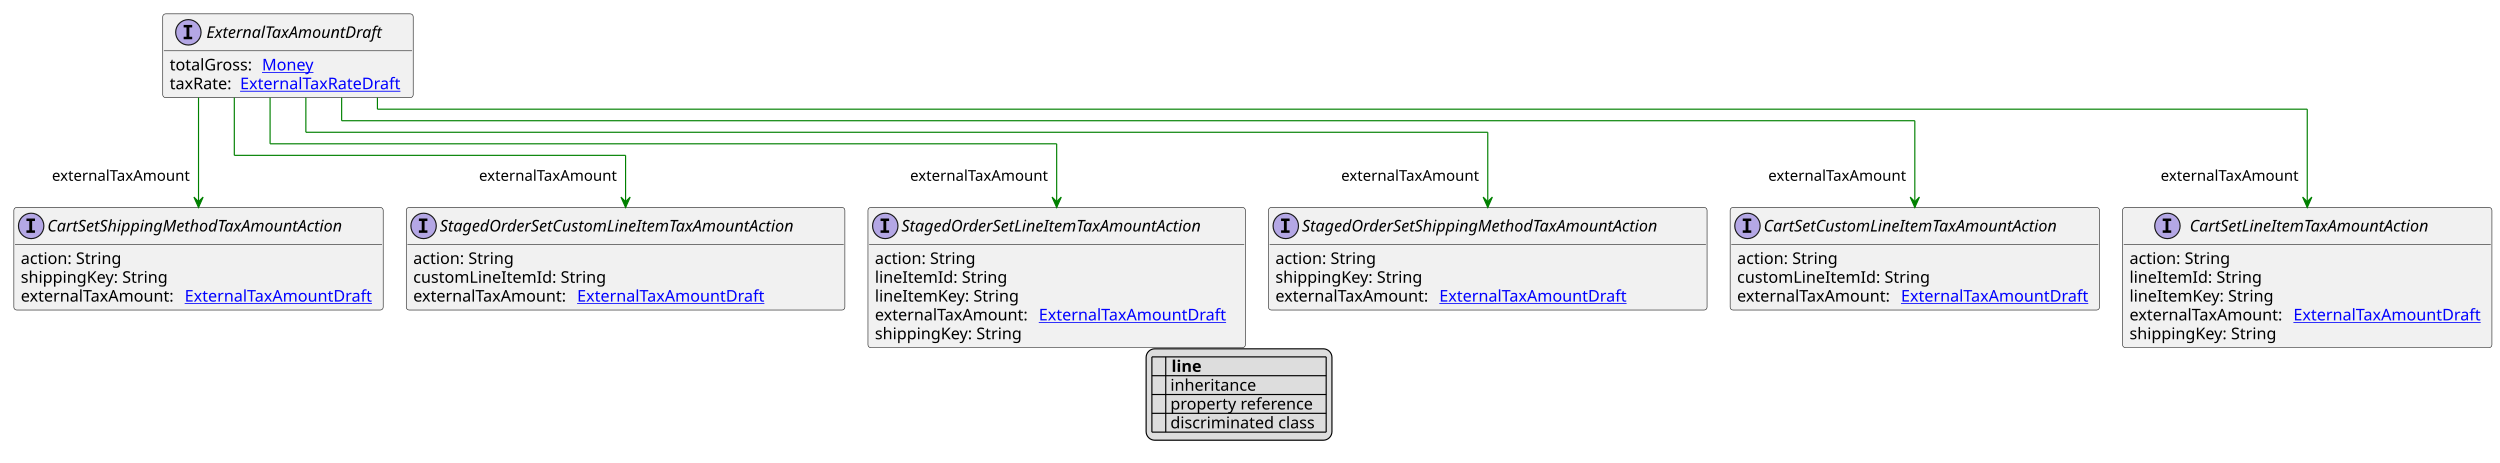
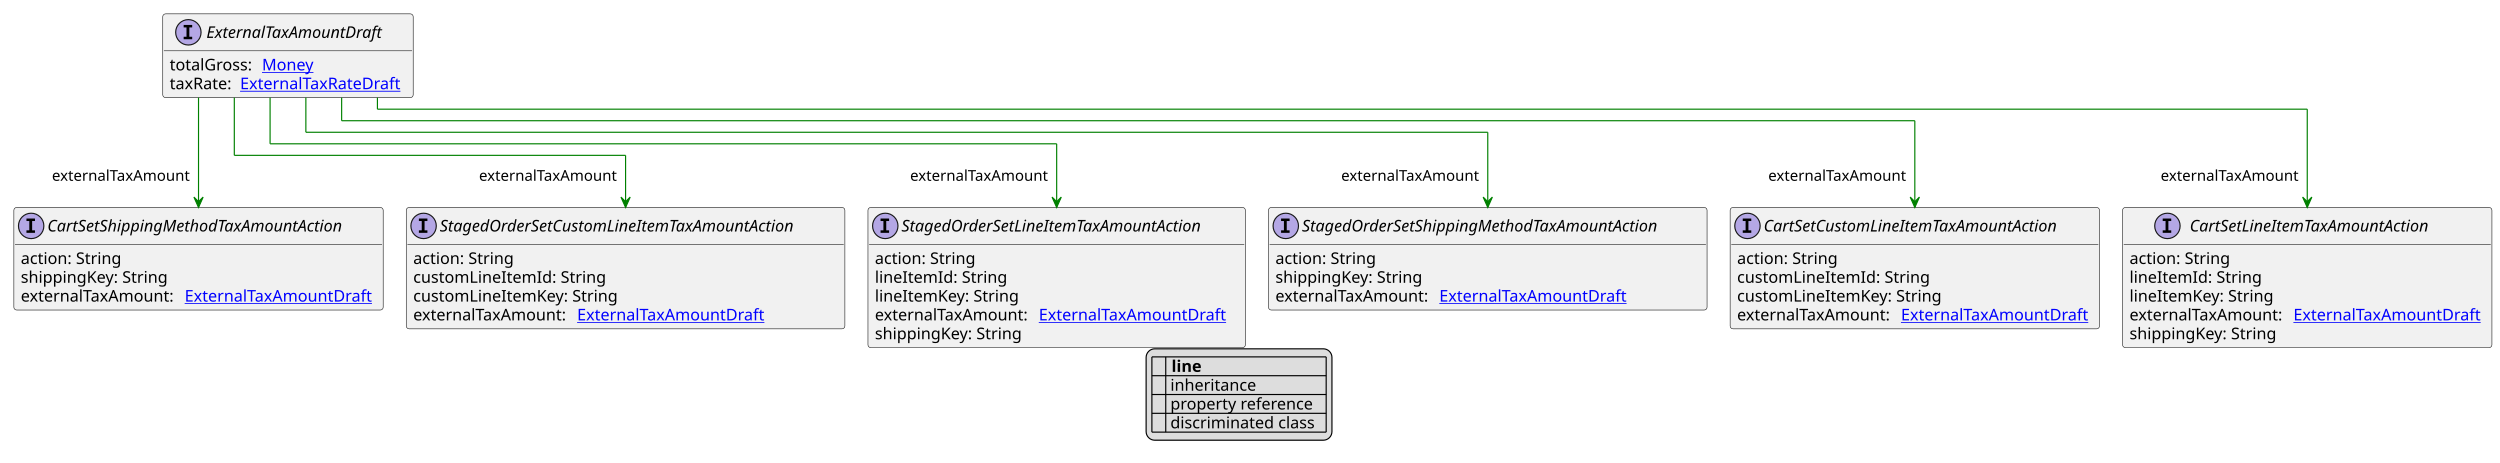
<svg xmlns="http://www.w3.org/2000/svg" xmlns:xlink="http://www.w3.org/1999/xlink" contentStyleType="text/css" height="401px" preserveAspectRatio="none" style="width:2166px;height:401px;background:#FFFFFF;" version="1.1" viewBox="0 0 2166 401" width="2166px" zoomAndPan="magnify">
  <defs>
-     <filter height="1" id="b1rnigwdq6j6j30" width="1" x="0" y="0">
+     <filter height="1" id="bv7kkgjwo4bnf0" width="1" x="0" y="0">
      <feFlood flood-color="#000000" result="flood" />
      <feComposite in="SourceGraphic" in2="flood" operator="over" />
    </filter>
-     <filter height="1" id="b1rnigwdq6j6j31" width="1" x="0" y="0">
+     <filter height="1" id="bv7kkgjwo4bnf1" width="1" x="0" y="0">
      <feFlood flood-color="#008000" result="flood" />
      <feComposite in="SourceGraphic" in2="flood" operator="over" />
    </filter>
-     <filter height="1" id="b1rnigwdq6j6j32" width="1" x="0" y="0">
+     <filter height="1" id="bv7kkgjwo4bnf2" width="1" x="0" y="0">
      <feFlood flood-color="#0000FF" result="flood" />
      <feComposite in="SourceGraphic" in2="flood" operator="over" />
    </filter>
  </defs>
  <g>
    <a href="ExternalTaxAmountDraft.svg" target="_top" title="ExternalTaxAmountDraft.svg" xlink:actuate="onRequest" xlink:href="ExternalTaxAmountDraft.svg" xlink:show="new" xlink:title="ExternalTaxAmountDraft.svg" xlink:type="simple">
      <g id="elem_ExternalTaxAmountDraft">
        <rect codeLine="10" fill="#F1F1F1" height="72.594" id="ExternalTaxAmountDraft" rx="2.5" ry="2.5" style="stroke:#181818;stroke-width:0.5;" width="217" x="141" y="12" />
        <ellipse cx="163.2" cy="28" fill="#B4A7E5" rx="11" ry="11" style="stroke:#181818;stroke-width:1.0;" />
        <path d="M159.122,23.766 L159.122,21.609 L166.512,21.609 L166.512,23.766 L164.044,23.766 L164.044,31.844 L166.512,31.844 L166.512,34 L159.122,34 L159.122,31.844 L161.591,31.844 L161.591,23.766 L159.122,23.766 Z " fill="#000000" />
        <text fill="#000000" font-family="sans-serif" font-size="14" font-style="italic" lengthAdjust="spacing" textLength="169" x="178.8" y="32.847">ExternalTaxAmountDraft</text>
        <line style="stroke:#181818;stroke-width:0.5;" x1="142" x2="357" y1="44" y2="44" />
        <text fill="#000000" font-family="sans-serif" font-size="14" lengthAdjust="spacing" textLength="76" x="147" y="60.995">totalGross:</text>
        <a href="Money.svg" target="_top" title="Money.svg" xlink:actuate="onRequest" xlink:href="Money.svg" xlink:show="new" xlink:title="Money.svg" xlink:type="simple">
          <text fill="#0000FF" font-family="sans-serif" font-size="14" lengthAdjust="spacing" text-decoration="underline" textLength="46" x="227" y="60.995">Money</text>
        </a>
        <text fill="#000000" font-family="sans-serif" font-size="14" lengthAdjust="spacing" textLength="57" x="147" y="77.292">taxRate:</text>
        <a href="ExternalTaxRateDraft.svg" target="_top" title="ExternalTaxRateDraft.svg" xlink:actuate="onRequest" xlink:href="ExternalTaxRateDraft.svg" xlink:show="new" xlink:title="ExternalTaxRateDraft.svg" xlink:type="simple">
          <text fill="#0000FF" font-family="sans-serif" font-size="14" lengthAdjust="spacing" text-decoration="underline" textLength="144" x="208" y="77.292">ExternalTaxRateDraft</text>
        </a>
      </g>
    </a>
    <a href="CartSetCustomLineItemTaxAmountAction.svg" target="_top" title="CartSetCustomLineItemTaxAmountAction.svg" xlink:actuate="onRequest" xlink:href="CartSetCustomLineItemTaxAmountAction.svg" xlink:show="new" xlink:title="CartSetCustomLineItemTaxAmountAction.svg" xlink:type="simple">
      <g id="elem_CartSetCustomLineItemTaxAmountAction">
-         <rect codeLine="17" fill="#F1F1F1" height="88.891" id="CartSetCustomLineItemTaxAmountAction" rx="2.5" ry="2.5" style="stroke:#181818;stroke-width:0.5;" width="320" x="1499" y="179.727" />
+         <rect codeLine="17" fill="#F1F1F1" height="105.188" id="CartSetCustomLineItemTaxAmountAction" rx="2.5" ry="2.5" style="stroke:#181818;stroke-width:0.5;" width="320" x="1499" y="179.727" />
        <ellipse cx="1514" cy="195.727" fill="#B4A7E5" rx="11" ry="11" style="stroke:#181818;stroke-width:1.0;" />
        <path d="M1509.922,191.492 L1509.922,189.336 L1517.312,189.336 L1517.312,191.492 L1514.844,191.492 L1514.844,199.57 L1517.312,199.57 L1517.312,201.727 L1509.922,201.727 L1509.922,199.57 L1512.391,199.57 L1512.391,191.492 L1509.922,191.492 Z " fill="#000000" />
        <text fill="#000000" font-family="sans-serif" font-size="14" font-style="italic" lengthAdjust="spacing" textLength="288" x="1528" y="200.573">CartSetCustomLineItemTaxAmountAction</text>
        <line style="stroke:#181818;stroke-width:0.5;" x1="1500" x2="1818" y1="211.727" y2="211.727" />
        <text fill="#000000" font-family="sans-serif" font-size="14" lengthAdjust="spacing" textLength="91" x="1505" y="228.722">action: String</text>
        <text fill="#000000" font-family="sans-serif" font-size="14" lengthAdjust="spacing" textLength="171" x="1505" y="245.019">customLineItemId: String</text>
-         <text fill="#000000" font-family="sans-serif" font-size="14" lengthAdjust="spacing" textLength="138" x="1505" y="261.315">externalTaxAmount:</text>
+         <text fill="#000000" font-family="sans-serif" font-size="14" lengthAdjust="spacing" textLength="184" x="1505" y="261.315">customLineItemKey: String</text>
+         <text fill="#000000" font-family="sans-serif" font-size="14" lengthAdjust="spacing" textLength="138" x="1505" y="277.612">externalTaxAmount:</text>
        <a href="ExternalTaxAmountDraft.svg" target="_top" title="ExternalTaxAmountDraft.svg" xlink:actuate="onRequest" xlink:href="ExternalTaxAmountDraft.svg" xlink:show="new" xlink:title="ExternalTaxAmountDraft.svg" xlink:type="simple">
-           <text fill="#0000FF" font-family="sans-serif" font-size="14" lengthAdjust="spacing" text-decoration="underline" textLength="166" x="1647" y="261.315">ExternalTaxAmountDraft</text>
+           <text fill="#0000FF" font-family="sans-serif" font-size="14" lengthAdjust="spacing" text-decoration="underline" textLength="166" x="1647" y="277.612">ExternalTaxAmountDraft</text>
        </a>
      </g>
    </a>
    <a href="CartSetLineItemTaxAmountAction.svg" target="_top" title="CartSetLineItemTaxAmountAction.svg" xlink:actuate="onRequest" xlink:href="CartSetLineItemTaxAmountAction.svg" xlink:show="new" xlink:title="CartSetLineItemTaxAmountAction.svg" xlink:type="simple">
      <g id="elem_CartSetLineItemTaxAmountAction">
-         <rect codeLine="22" fill="#F1F1F1" height="121.484" id="CartSetLineItemTaxAmountAction" rx="2.5" ry="2.5" style="stroke:#181818;stroke-width:0.5;" width="320" x="1839" y="179.727" />
+         <rect codeLine="23" fill="#F1F1F1" height="121.484" id="CartSetLineItemTaxAmountAction" rx="2.5" ry="2.5" style="stroke:#181818;stroke-width:0.5;" width="320" x="1839" y="179.727" />
        <ellipse cx="1877.85" cy="195.727" fill="#B4A7E5" rx="11" ry="11" style="stroke:#181818;stroke-width:1.0;" />
        <path d="M1873.772,191.492 L1873.772,189.336 L1881.162,189.336 L1881.162,191.492 L1878.694,191.492 L1878.694,199.57 L1881.162,199.57 L1881.162,201.727 L1873.772,201.727 L1873.772,199.57 L1876.241,199.57 L1876.241,191.492 L1873.772,191.492 Z " fill="#000000" />
        <text fill="#000000" font-family="sans-serif" font-size="14" font-style="italic" lengthAdjust="spacing" textLength="235" x="1897.15" y="200.573">CartSetLineItemTaxAmountAction</text>
        <line style="stroke:#181818;stroke-width:0.5;" x1="1840" x2="2158" y1="211.727" y2="211.727" />
        <text fill="#000000" font-family="sans-serif" font-size="14" lengthAdjust="spacing" textLength="91" x="1845" y="228.722">action: String</text>
        <text fill="#000000" font-family="sans-serif" font-size="14" lengthAdjust="spacing" textLength="115" x="1845" y="245.019">lineItemId: String</text>
        <text fill="#000000" font-family="sans-serif" font-size="14" lengthAdjust="spacing" textLength="128" x="1845" y="261.315">lineItemKey: String</text>
        <text fill="#000000" font-family="sans-serif" font-size="14" lengthAdjust="spacing" textLength="138" x="1845" y="277.612">externalTaxAmount:</text>
        <a href="ExternalTaxAmountDraft.svg" target="_top" title="ExternalTaxAmountDraft.svg" xlink:actuate="onRequest" xlink:href="ExternalTaxAmountDraft.svg" xlink:show="new" xlink:title="ExternalTaxAmountDraft.svg" xlink:type="simple">
          <text fill="#0000FF" font-family="sans-serif" font-size="14" lengthAdjust="spacing" text-decoration="underline" textLength="166" x="1987" y="277.612">ExternalTaxAmountDraft</text>
        </a>
        <text fill="#000000" font-family="sans-serif" font-size="14" lengthAdjust="spacing" textLength="133" x="1845" y="293.909">shippingKey: String</text>
      </g>
    </a>
    <a href="CartSetShippingMethodTaxAmountAction.svg" target="_top" title="CartSetShippingMethodTaxAmountAction.svg" xlink:actuate="onRequest" xlink:href="CartSetShippingMethodTaxAmountAction.svg" xlink:show="new" xlink:title="CartSetShippingMethodTaxAmountAction.svg" xlink:type="simple">
      <g id="elem_CartSetShippingMethodTaxAmountAction">
-         <rect codeLine="29" fill="#F1F1F1" height="88.891" id="CartSetShippingMethodTaxAmountAction" rx="2.5" ry="2.5" style="stroke:#181818;stroke-width:0.5;" width="320" x="12" y="179.727" />
+         <rect codeLine="30" fill="#F1F1F1" height="88.891" id="CartSetShippingMethodTaxAmountAction" rx="2.5" ry="2.5" style="stroke:#181818;stroke-width:0.5;" width="320" x="12" y="179.727" />
        <ellipse cx="27" cy="195.727" fill="#B4A7E5" rx="11" ry="11" style="stroke:#181818;stroke-width:1.0;" />
        <path d="M22.922,191.492 L22.922,189.336 L30.312,189.336 L30.312,191.492 L27.844,191.492 L27.844,199.57 L30.312,199.57 L30.312,201.727 L22.922,201.727 L22.922,199.57 L25.391,199.57 L25.391,191.492 L22.922,191.492 Z " fill="#000000" />
        <text fill="#000000" font-family="sans-serif" font-size="14" font-style="italic" lengthAdjust="spacing" textLength="288" x="41" y="200.573">CartSetShippingMethodTaxAmountAction</text>
        <line style="stroke:#181818;stroke-width:0.5;" x1="13" x2="331" y1="211.727" y2="211.727" />
        <text fill="#000000" font-family="sans-serif" font-size="14" lengthAdjust="spacing" textLength="91" x="18" y="228.722">action: String</text>
        <text fill="#000000" font-family="sans-serif" font-size="14" lengthAdjust="spacing" textLength="133" x="18" y="245.019">shippingKey: String</text>
        <text fill="#000000" font-family="sans-serif" font-size="14" lengthAdjust="spacing" textLength="138" x="18" y="261.315">externalTaxAmount:</text>
        <a href="ExternalTaxAmountDraft.svg" target="_top" title="ExternalTaxAmountDraft.svg" xlink:actuate="onRequest" xlink:href="ExternalTaxAmountDraft.svg" xlink:show="new" xlink:title="ExternalTaxAmountDraft.svg" xlink:type="simple">
          <text fill="#0000FF" font-family="sans-serif" font-size="14" lengthAdjust="spacing" text-decoration="underline" textLength="166" x="160" y="261.315">ExternalTaxAmountDraft</text>
        </a>
      </g>
    </a>
    <a href="StagedOrderSetCustomLineItemTaxAmountAction.svg" target="_top" title="StagedOrderSetCustomLineItemTaxAmountAction.svg" xlink:actuate="onRequest" xlink:href="StagedOrderSetCustomLineItemTaxAmountAction.svg" xlink:show="new" xlink:title="StagedOrderSetCustomLineItemTaxAmountAction.svg" xlink:type="simple">
      <g id="elem_StagedOrderSetCustomLineItemTaxAmountAction">
-         <rect codeLine="34" fill="#F1F1F1" height="88.891" id="StagedOrderSetCustomLineItemTaxAmountAction" rx="2.5" ry="2.5" style="stroke:#181818;stroke-width:0.5;" width="380" x="352" y="179.727" />
+         <rect codeLine="35" fill="#F1F1F1" height="105.188" id="StagedOrderSetCustomLineItemTaxAmountAction" rx="2.5" ry="2.5" style="stroke:#181818;stroke-width:0.5;" width="380" x="352" y="179.727" />
        <ellipse cx="367" cy="195.727" fill="#B4A7E5" rx="11" ry="11" style="stroke:#181818;stroke-width:1.0;" />
        <path d="M362.922,191.492 L362.922,189.336 L370.312,189.336 L370.312,191.492 L367.844,191.492 L367.844,199.57 L370.312,199.57 L370.312,201.727 L362.922,201.727 L362.922,199.57 L365.391,199.57 L365.391,191.492 L362.922,191.492 Z " fill="#000000" />
        <text fill="#000000" font-family="sans-serif" font-size="14" font-style="italic" lengthAdjust="spacing" textLength="348" x="381" y="200.573">StagedOrderSetCustomLineItemTaxAmountAction</text>
        <line style="stroke:#181818;stroke-width:0.5;" x1="353" x2="731" y1="211.727" y2="211.727" />
        <text fill="#000000" font-family="sans-serif" font-size="14" lengthAdjust="spacing" textLength="91" x="358" y="228.722">action: String</text>
        <text fill="#000000" font-family="sans-serif" font-size="14" lengthAdjust="spacing" textLength="171" x="358" y="245.019">customLineItemId: String</text>
-         <text fill="#000000" font-family="sans-serif" font-size="14" lengthAdjust="spacing" textLength="138" x="358" y="261.315">externalTaxAmount:</text>
+         <text fill="#000000" font-family="sans-serif" font-size="14" lengthAdjust="spacing" textLength="184" x="358" y="261.315">customLineItemKey: String</text>
+         <text fill="#000000" font-family="sans-serif" font-size="14" lengthAdjust="spacing" textLength="138" x="358" y="277.612">externalTaxAmount:</text>
        <a href="ExternalTaxAmountDraft.svg" target="_top" title="ExternalTaxAmountDraft.svg" xlink:actuate="onRequest" xlink:href="ExternalTaxAmountDraft.svg" xlink:show="new" xlink:title="ExternalTaxAmountDraft.svg" xlink:type="simple">
-           <text fill="#0000FF" font-family="sans-serif" font-size="14" lengthAdjust="spacing" text-decoration="underline" textLength="166" x="500" y="261.315">ExternalTaxAmountDraft</text>
+           <text fill="#0000FF" font-family="sans-serif" font-size="14" lengthAdjust="spacing" text-decoration="underline" textLength="166" x="500" y="277.612">ExternalTaxAmountDraft</text>
        </a>
      </g>
    </a>
    <a href="StagedOrderSetLineItemTaxAmountAction.svg" target="_top" title="StagedOrderSetLineItemTaxAmountAction.svg" xlink:actuate="onRequest" xlink:href="StagedOrderSetLineItemTaxAmountAction.svg" xlink:show="new" xlink:title="StagedOrderSetLineItemTaxAmountAction.svg" xlink:type="simple">
      <g id="elem_StagedOrderSetLineItemTaxAmountAction">
-         <rect codeLine="39" fill="#F1F1F1" height="121.484" id="StagedOrderSetLineItemTaxAmountAction" rx="2.5" ry="2.5" style="stroke:#181818;stroke-width:0.5;" width="327" x="752" y="179.727" />
+         <rect codeLine="41" fill="#F1F1F1" height="121.484" id="StagedOrderSetLineItemTaxAmountAction" rx="2.5" ry="2.5" style="stroke:#181818;stroke-width:0.5;" width="327" x="752" y="179.727" />
        <ellipse cx="767" cy="195.727" fill="#B4A7E5" rx="11" ry="11" style="stroke:#181818;stroke-width:1.0;" />
        <path d="M762.922,191.492 L762.922,189.336 L770.312,189.336 L770.312,191.492 L767.844,191.492 L767.844,199.57 L770.312,199.57 L770.312,201.727 L762.922,201.727 L762.922,199.57 L765.391,199.57 L765.391,191.492 L762.922,191.492 Z " fill="#000000" />
        <text fill="#000000" font-family="sans-serif" font-size="14" font-style="italic" lengthAdjust="spacing" textLength="295" x="781" y="200.573">StagedOrderSetLineItemTaxAmountAction</text>
        <line style="stroke:#181818;stroke-width:0.5;" x1="753" x2="1078" y1="211.727" y2="211.727" />
        <text fill="#000000" font-family="sans-serif" font-size="14" lengthAdjust="spacing" textLength="91" x="758" y="228.722">action: String</text>
        <text fill="#000000" font-family="sans-serif" font-size="14" lengthAdjust="spacing" textLength="115" x="758" y="245.019">lineItemId: String</text>
        <text fill="#000000" font-family="sans-serif" font-size="14" lengthAdjust="spacing" textLength="128" x="758" y="261.315">lineItemKey: String</text>
        <text fill="#000000" font-family="sans-serif" font-size="14" lengthAdjust="spacing" textLength="138" x="758" y="277.612">externalTaxAmount:</text>
        <a href="ExternalTaxAmountDraft.svg" target="_top" title="ExternalTaxAmountDraft.svg" xlink:actuate="onRequest" xlink:href="ExternalTaxAmountDraft.svg" xlink:show="new" xlink:title="ExternalTaxAmountDraft.svg" xlink:type="simple">
          <text fill="#0000FF" font-family="sans-serif" font-size="14" lengthAdjust="spacing" text-decoration="underline" textLength="166" x="900" y="277.612">ExternalTaxAmountDraft</text>
        </a>
        <text fill="#000000" font-family="sans-serif" font-size="14" lengthAdjust="spacing" textLength="133" x="758" y="293.909">shippingKey: String</text>
      </g>
    </a>
    <a href="StagedOrderSetShippingMethodTaxAmountAction.svg" target="_top" title="StagedOrderSetShippingMethodTaxAmountAction.svg" xlink:actuate="onRequest" xlink:href="StagedOrderSetShippingMethodTaxAmountAction.svg" xlink:show="new" xlink:title="StagedOrderSetShippingMethodTaxAmountAction.svg" xlink:type="simple">
      <g id="elem_StagedOrderSetShippingMethodTaxAmountAction">
-         <rect codeLine="46" fill="#F1F1F1" height="88.891" id="StagedOrderSetShippingMethodTaxAmountAction" rx="2.5" ry="2.5" style="stroke:#181818;stroke-width:0.5;" width="380" x="1099" y="179.727" />
+         <rect codeLine="48" fill="#F1F1F1" height="88.891" id="StagedOrderSetShippingMethodTaxAmountAction" rx="2.5" ry="2.5" style="stroke:#181818;stroke-width:0.5;" width="380" x="1099" y="179.727" />
        <ellipse cx="1114" cy="195.727" fill="#B4A7E5" rx="11" ry="11" style="stroke:#181818;stroke-width:1.0;" />
        <path d="M1109.922,191.492 L1109.922,189.336 L1117.312,189.336 L1117.312,191.492 L1114.844,191.492 L1114.844,199.57 L1117.312,199.57 L1117.312,201.727 L1109.922,201.727 L1109.922,199.57 L1112.391,199.57 L1112.391,191.492 L1109.922,191.492 Z " fill="#000000" />
        <text fill="#000000" font-family="sans-serif" font-size="14" font-style="italic" lengthAdjust="spacing" textLength="348" x="1128" y="200.573">StagedOrderSetShippingMethodTaxAmountAction</text>
        <line style="stroke:#181818;stroke-width:0.5;" x1="1100" x2="1478" y1="211.727" y2="211.727" />
        <text fill="#000000" font-family="sans-serif" font-size="14" lengthAdjust="spacing" textLength="91" x="1105" y="228.722">action: String</text>
        <text fill="#000000" font-family="sans-serif" font-size="14" lengthAdjust="spacing" textLength="133" x="1105" y="245.019">shippingKey: String</text>
        <text fill="#000000" font-family="sans-serif" font-size="14" lengthAdjust="spacing" textLength="138" x="1105" y="261.315">externalTaxAmount:</text>
        <a href="ExternalTaxAmountDraft.svg" target="_top" title="ExternalTaxAmountDraft.svg" xlink:actuate="onRequest" xlink:href="ExternalTaxAmountDraft.svg" xlink:show="new" xlink:title="ExternalTaxAmountDraft.svg" xlink:type="simple">
          <text fill="#0000FF" font-family="sans-serif" font-size="14" lengthAdjust="spacing" text-decoration="underline" textLength="166" x="1247" y="261.315">ExternalTaxAmountDraft</text>
        </a>
      </g>
    </a>
    <line style="stroke:#008000;stroke-width:1.0;" x1="296" x2="296" y1="84.594" y2="104.594" />
    <line style="stroke:#008000;stroke-width:1.0;" x1="296" x2="1659" y1="104.594" y2="104.594" />
    <line style="stroke:#008000;stroke-width:1.0;" x1="1659" x2="1659" y1="104.594" y2="179.727" />
    <polygon fill="#008000" points="1659,179.727,1663,170.727,1659,174.727,1655,170.727,1659,179.727" style="stroke:#008000;stroke-width:1.0;" />
    <text fill="#000000" font-family="sans-serif" font-size="13" lengthAdjust="spacing" textLength="125" x="1532" y="156.661">externalTaxAmount</text>
    <line style="stroke:#008000;stroke-width:1.0;" x1="327" x2="327" y1="84.594" y2="94.594" />
    <line style="stroke:#008000;stroke-width:1.0;" x1="327" x2="1999" y1="94.594" y2="94.594" />
    <line style="stroke:#008000;stroke-width:1.0;" x1="1999" x2="1999" y1="94.594" y2="179.727" />
    <polygon fill="#008000" points="1999,179.727,2003,170.727,1999,174.727,1995,170.727,1999,179.727" style="stroke:#008000;stroke-width:1.0;" />
    <text fill="#000000" font-family="sans-serif" font-size="13" lengthAdjust="spacing" textLength="125" x="1872" y="156.661">externalTaxAmount</text>
    <line style="stroke:#008000;stroke-width:1.0;" x1="172" x2="172" y1="84.594" y2="179.727" />
    <polygon fill="#008000" points="172,179.727,176,170.727,172,174.727,168,170.727,172,179.727" style="stroke:#008000;stroke-width:1.0;" />
    <text fill="#000000" font-family="sans-serif" font-size="13" lengthAdjust="spacing" textLength="125" x="45" y="156.661">externalTaxAmount</text>
    <line style="stroke:#008000;stroke-width:1.0;" x1="203" x2="203" y1="84.594" y2="134.594" />
    <line style="stroke:#008000;stroke-width:1.0;" x1="203" x2="542" y1="134.594" y2="134.594" />
    <line style="stroke:#008000;stroke-width:1.0;" x1="542" x2="542" y1="134.594" y2="179.727" />
    <polygon fill="#008000" points="542,179.727,546,170.727,542,174.727,538,170.727,542,179.727" style="stroke:#008000;stroke-width:1.0;" />
    <text fill="#000000" font-family="sans-serif" font-size="13" lengthAdjust="spacing" textLength="125" x="415" y="156.661">externalTaxAmount</text>
    <line style="stroke:#008000;stroke-width:1.0;" x1="234" x2="234" y1="84.594" y2="124.594" />
    <line style="stroke:#008000;stroke-width:1.0;" x1="234" x2="915.5" y1="124.594" y2="124.594" />
    <line style="stroke:#008000;stroke-width:1.0;" x1="915.5" x2="915.5" y1="124.594" y2="179.727" />
    <polygon fill="#008000" points="915.5,179.727,919.5,170.727,915.5,174.727,911.5,170.727,915.5,179.727" style="stroke:#008000;stroke-width:1.0;" />
    <text fill="#000000" font-family="sans-serif" font-size="13" lengthAdjust="spacing" textLength="125" x="788.5" y="156.661">externalTaxAmount</text>
    <line style="stroke:#008000;stroke-width:1.0;" x1="265" x2="265" y1="84.594" y2="114.594" />
    <line style="stroke:#008000;stroke-width:1.0;" x1="265" x2="1289" y1="114.594" y2="114.594" />
    <line style="stroke:#008000;stroke-width:1.0;" x1="1289" x2="1289" y1="114.594" y2="179.727" />
    <polygon fill="#008000" points="1289,179.727,1293,170.727,1289,174.727,1285,170.727,1289,179.727" style="stroke:#008000;stroke-width:1.0;" />
    <text fill="#000000" font-family="sans-serif" font-size="13" lengthAdjust="spacing" textLength="125" x="1162" y="156.661">externalTaxAmount</text>
    <rect fill="#DDDDDD" height="79.188" id="_legend" rx="7.5" ry="7.5" style="stroke:#000000;stroke-width:1.0;" width="161" x="993" y="302.211" />
    <text fill="#000000" font-family="sans-serif" font-size="14" font-weight="bold" lengthAdjust="spacing" textLength="5" x="998" y="322.206"> </text>
    <text fill="#000000" font-family="sans-serif" font-size="14" font-weight="bold" lengthAdjust="spacing" textLength="28" x="1015" y="322.206">line</text>
-     <text fill="#000000" filter="url(#b1rnigwdq6j6j30)" font-family="sans-serif" font-size="14" lengthAdjust="spacing" textLength="12" x="998" y="338.503">   </text>
+     <text fill="#000000" filter="url(#bv7kkgjwo4bnf0)" font-family="sans-serif" font-size="14" lengthAdjust="spacing" textLength="12" x="998" y="338.503">   </text>
    <text fill="#000000" font-family="sans-serif" font-size="14" lengthAdjust="spacing" textLength="77" x="1014" y="338.503">inheritance</text>
-     <text fill="#000000" filter="url(#b1rnigwdq6j6j31)" font-family="sans-serif" font-size="14" lengthAdjust="spacing" textLength="12" x="998" y="354.8">   </text>
+     <text fill="#000000" filter="url(#bv7kkgjwo4bnf1)" font-family="sans-serif" font-size="14" lengthAdjust="spacing" textLength="12" x="998" y="354.8">   </text>
    <text fill="#000000" font-family="sans-serif" font-size="14" lengthAdjust="spacing" textLength="129" x="1014" y="354.8">property reference</text>
-     <text fill="#000000" filter="url(#b1rnigwdq6j6j32)" font-family="sans-serif" font-size="14" lengthAdjust="spacing" textLength="12" x="998" y="371.097">   </text>
+     <text fill="#000000" filter="url(#bv7kkgjwo4bnf2)" font-family="sans-serif" font-size="14" lengthAdjust="spacing" textLength="12" x="998" y="371.097">   </text>
    <text fill="#000000" font-family="sans-serif" font-size="14" lengthAdjust="spacing" textLength="131" x="1014" y="371.097">discriminated class</text>
    <line style="stroke:#000000;stroke-width:1.0;" x1="998" x2="1149" y1="309.211" y2="309.211" />
    <line style="stroke:#000000;stroke-width:1.0;" x1="998" x2="1149" y1="325.508" y2="325.508" />
    <line style="stroke:#000000;stroke-width:1.0;" x1="998" x2="1149" y1="341.805" y2="341.805" />
    <line style="stroke:#000000;stroke-width:1.0;" x1="998" x2="1149" y1="358.102" y2="358.102" />
    <line style="stroke:#000000;stroke-width:1.0;" x1="998" x2="1149" y1="374.398" y2="374.398" />
    <line style="stroke:#000000;stroke-width:1.0;" x1="998" x2="998" y1="309.211" y2="374.398" />
    <line style="stroke:#000000;stroke-width:1.0;" x1="1010" x2="1010" y1="309.211" y2="374.398" />
    <line style="stroke:#000000;stroke-width:1.0;" x1="1149" x2="1149" y1="309.211" y2="374.398" />
  </g>
</svg>
